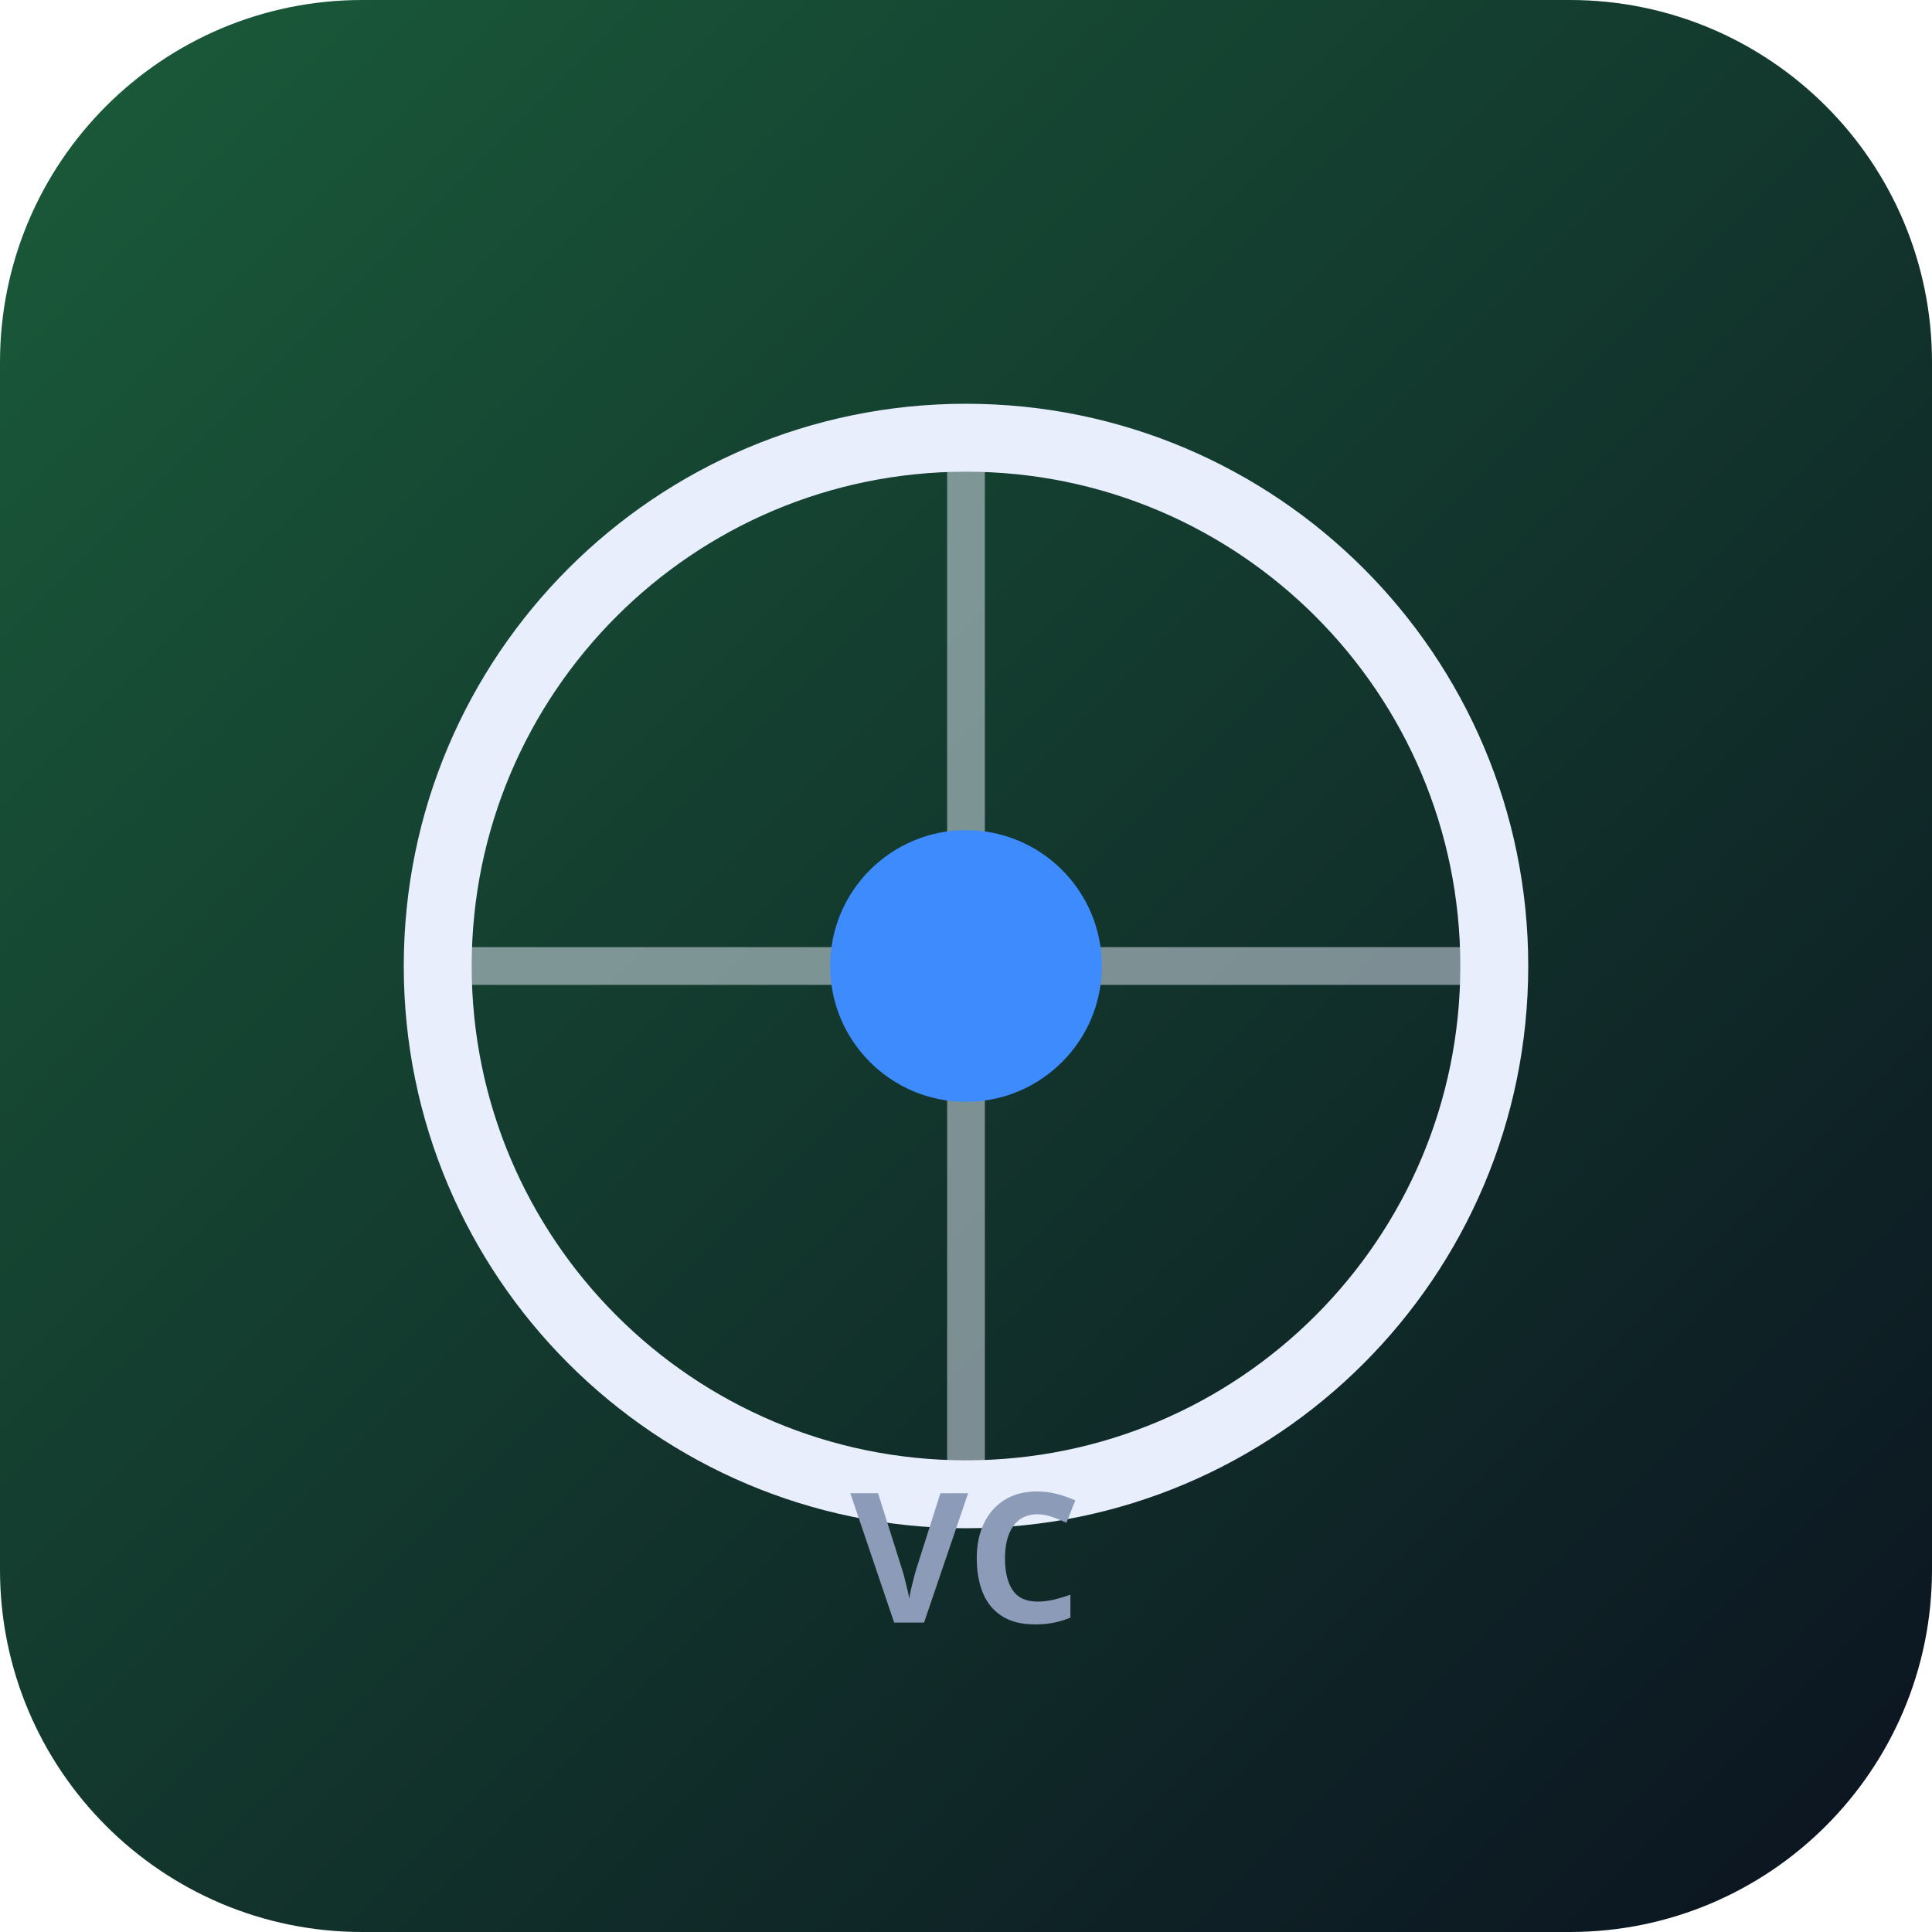
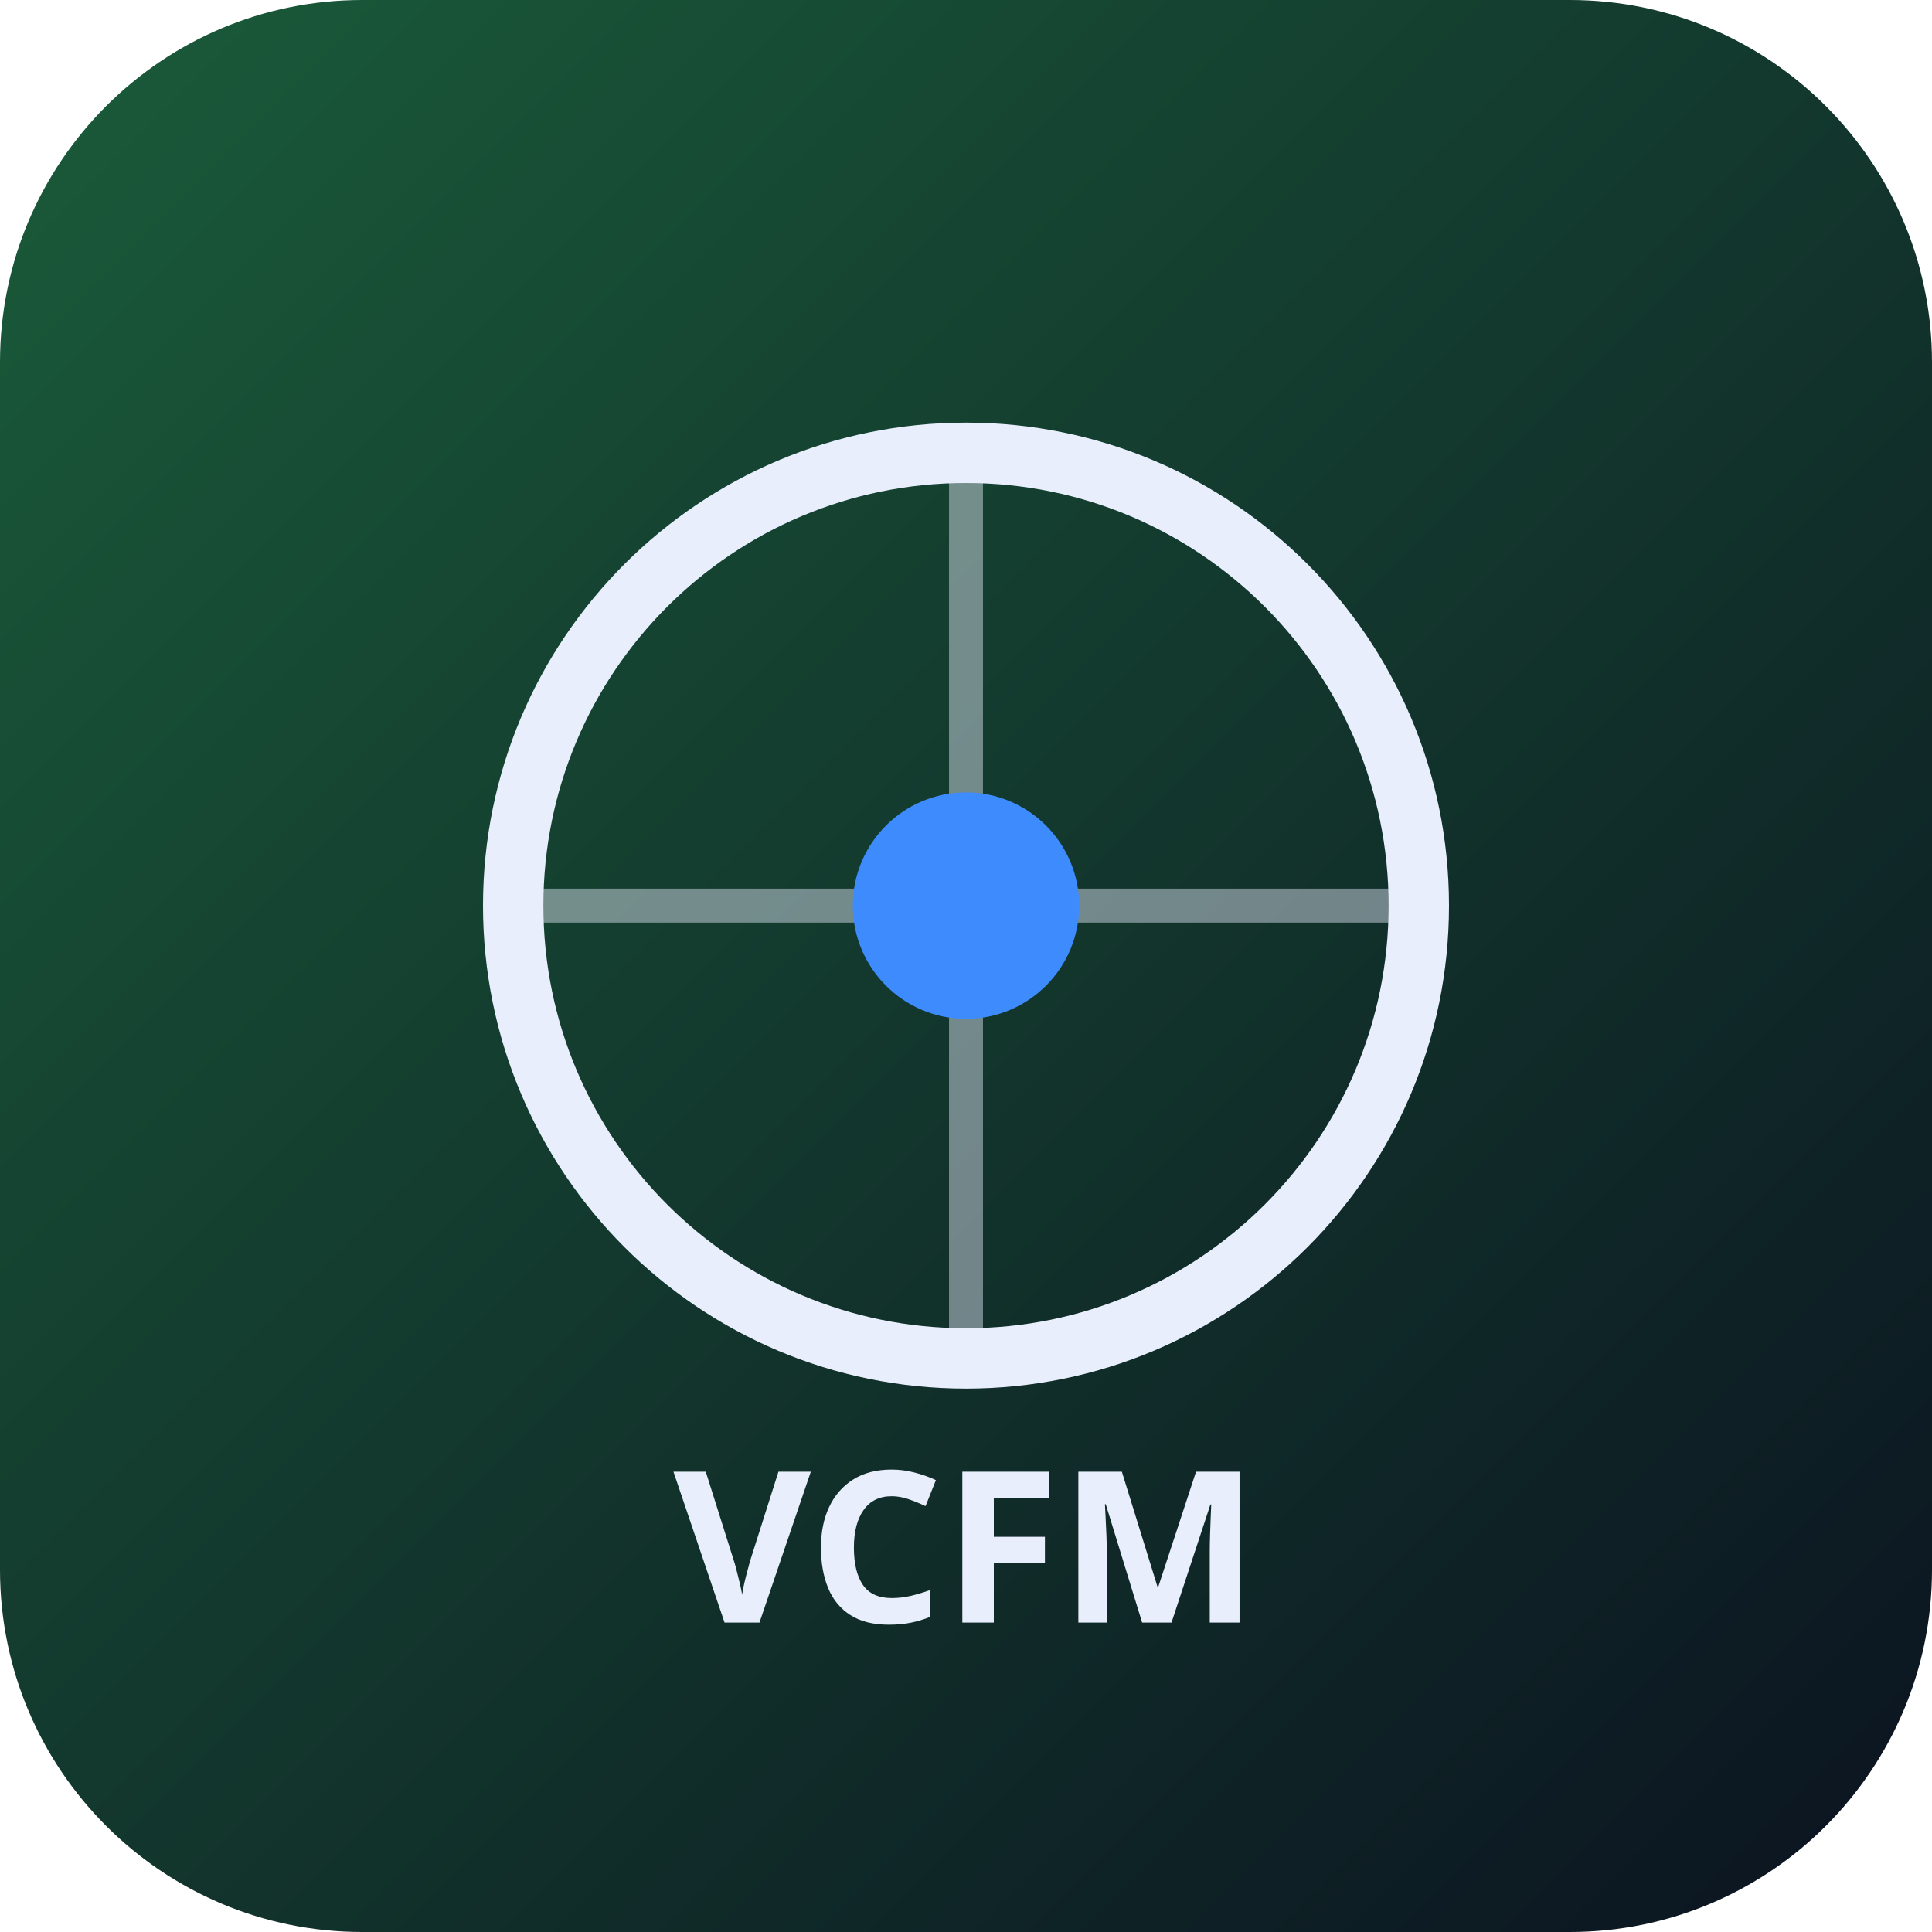
- <svg xmlns="http://www.w3.org/2000/svg" viewBox="0 0 512 512" role="img" aria-label="VC FM">
+ <svg xmlns="http://www.w3.org/2000/svg" viewBox="0 0 512 512" role="img" aria-label="VCFM">
  <defs>
    <linearGradient id="g" x1="0%" y1="0%" x2="100%" y2="100%">
      <stop offset="0%" stop-color="#1a5c3a" />
      <stop offset="100%" stop-color="#0b1220" />
    </linearGradient>
  </defs>
  <rect width="512" height="512" rx="96" fill="url(#g)" />
-   <circle cx="256" cy="256" r="140" fill="none" stroke="#e8eefc" stroke-width="18" />
-   <path d="M256 116 L256 396 M116 256 L396 256" stroke="#e8eefc" stroke-width="10" opacity="0.5" />
-   <circle cx="256" cy="256" r="36" fill="#3d8bfd" />
-   <text x="256" y="430" text-anchor="middle" fill="#8b9bb8" font-family="Segoe UI,sans-serif" font-size="48" font-weight="700">VC</text>
+   <circle cx="256" cy="240" r="120" fill="none" stroke="#e8eefc" stroke-width="16" />
+   <path d="M256 120 L256 360 M136 240 L376 240" stroke="#e8eefc" stroke-width="9" opacity="0.45" />
+   <circle cx="256" cy="240" r="30" fill="#3d8bfd" />
+   <text x="256" y="430" text-anchor="middle" fill="#e8eefc" font-family="Segoe UI,sans-serif" font-size="56" font-weight="700">VCFM</text>
</svg>
